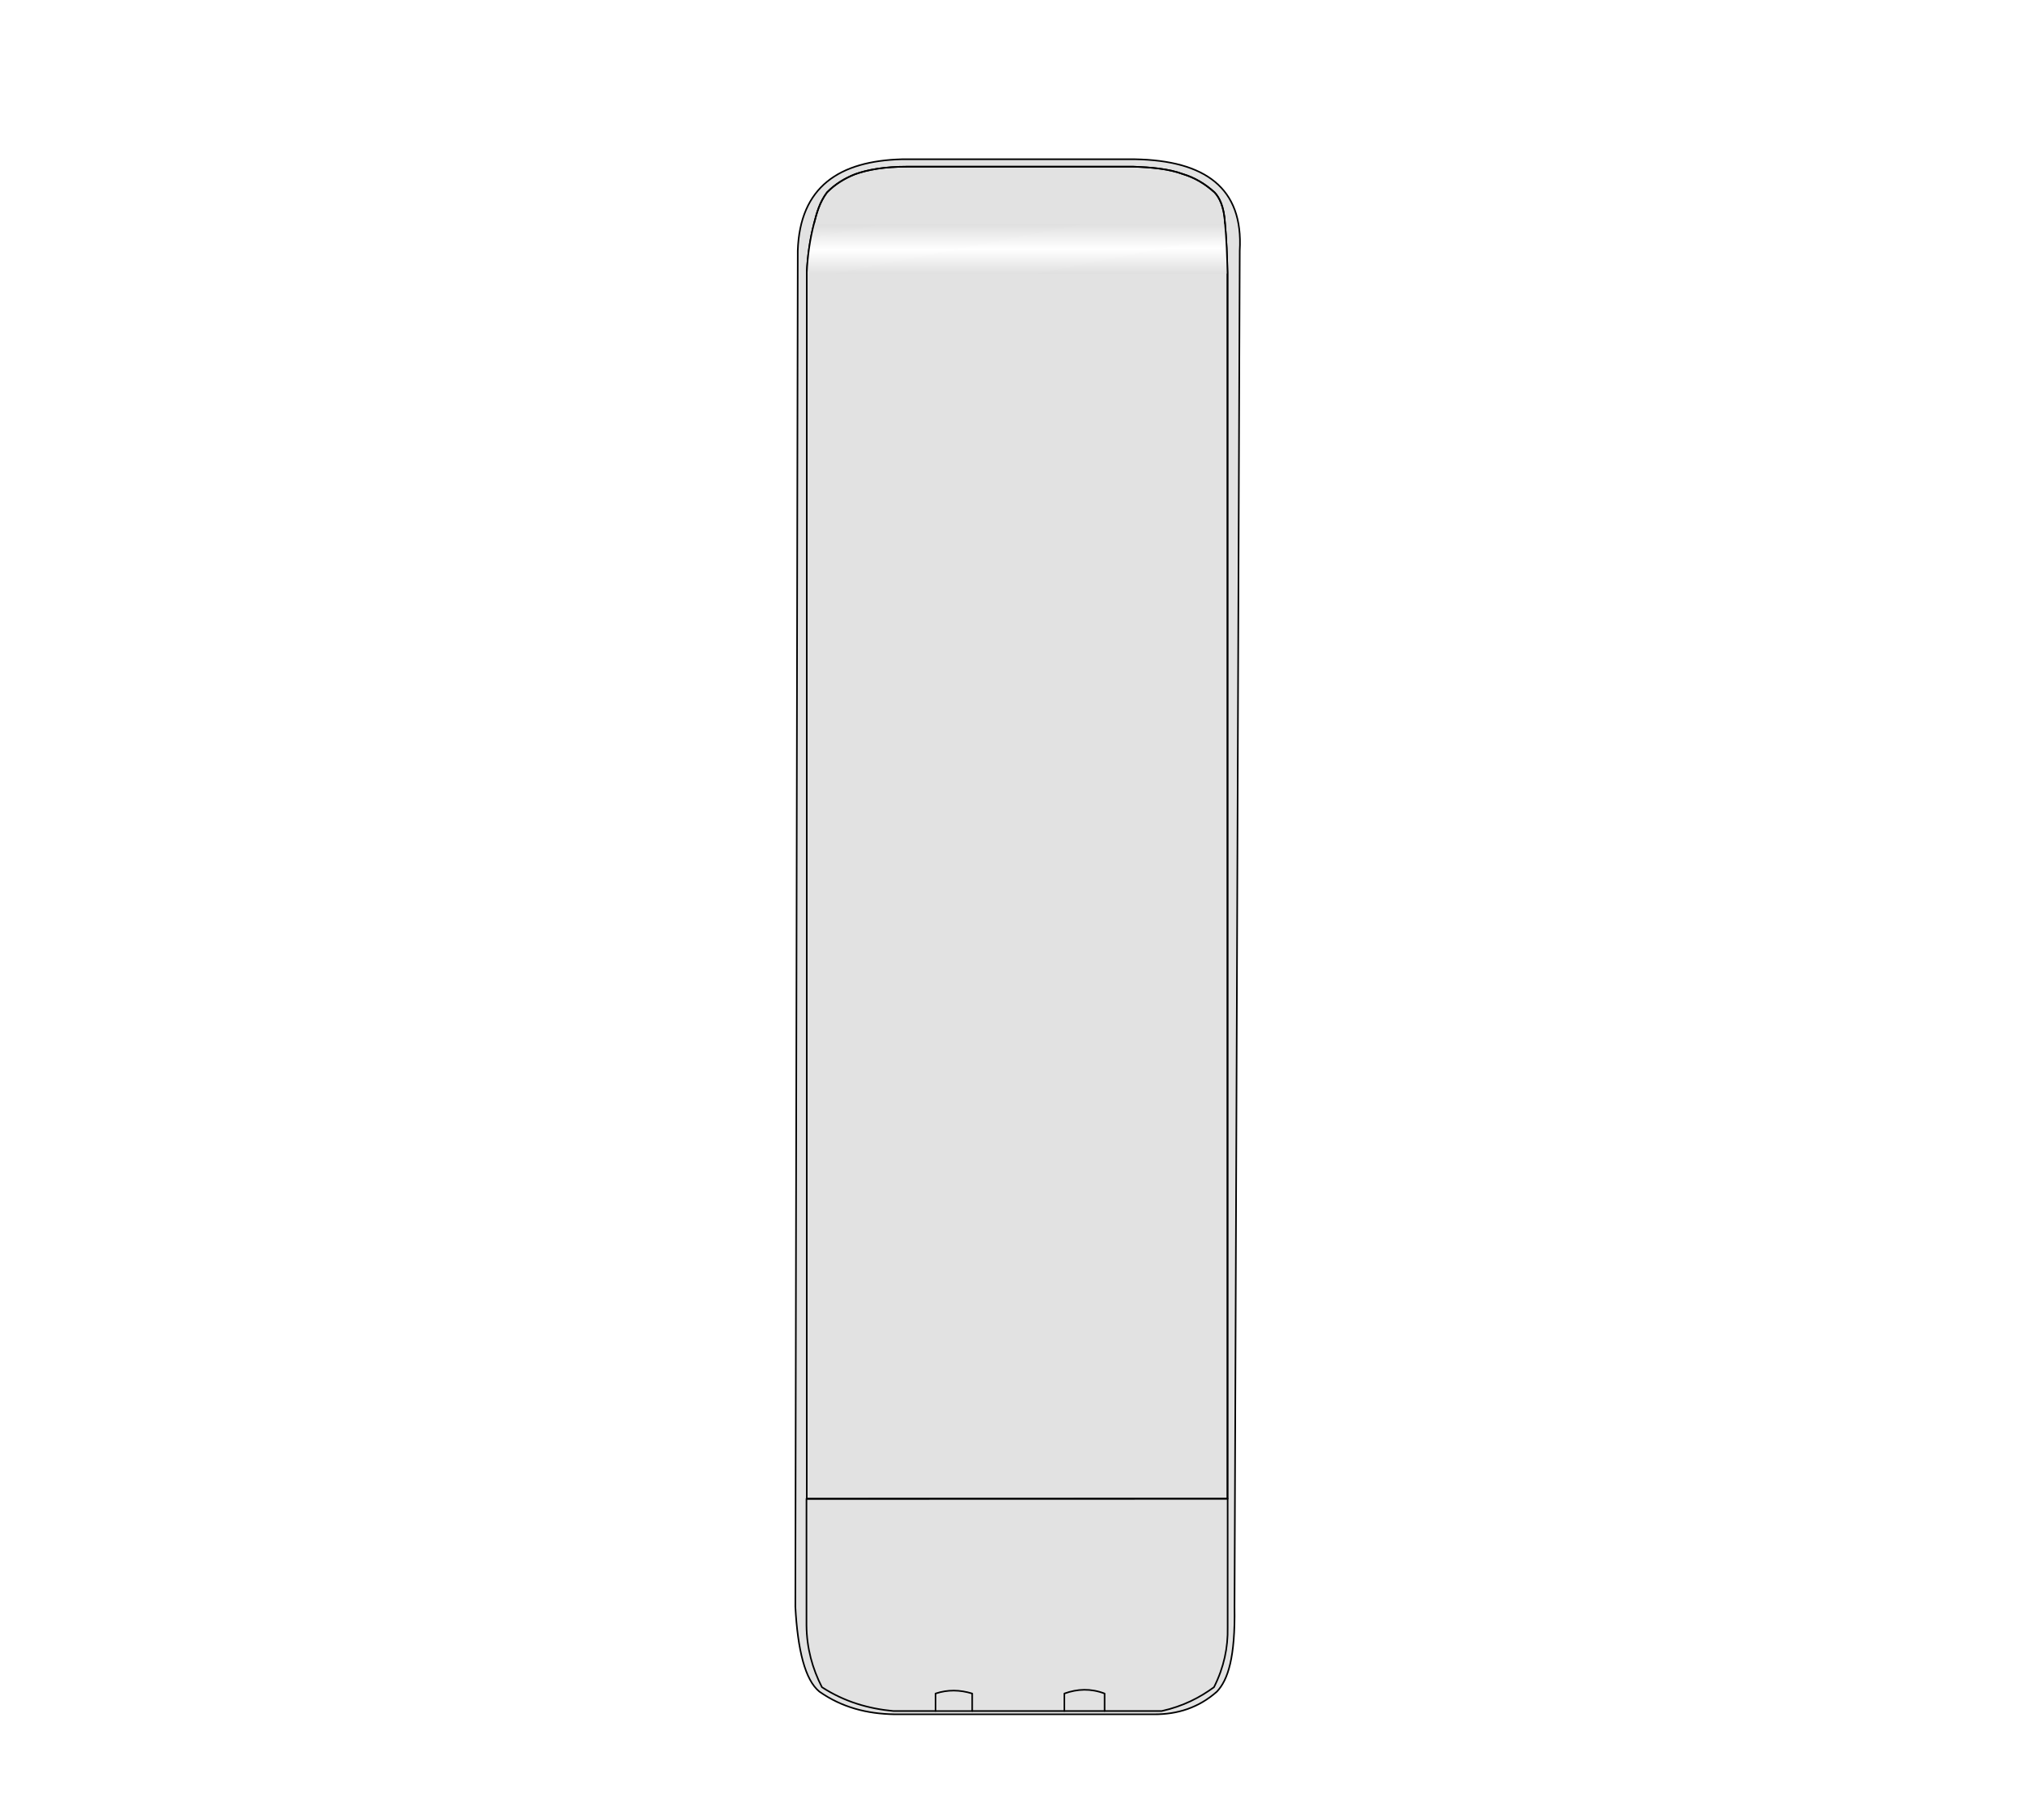
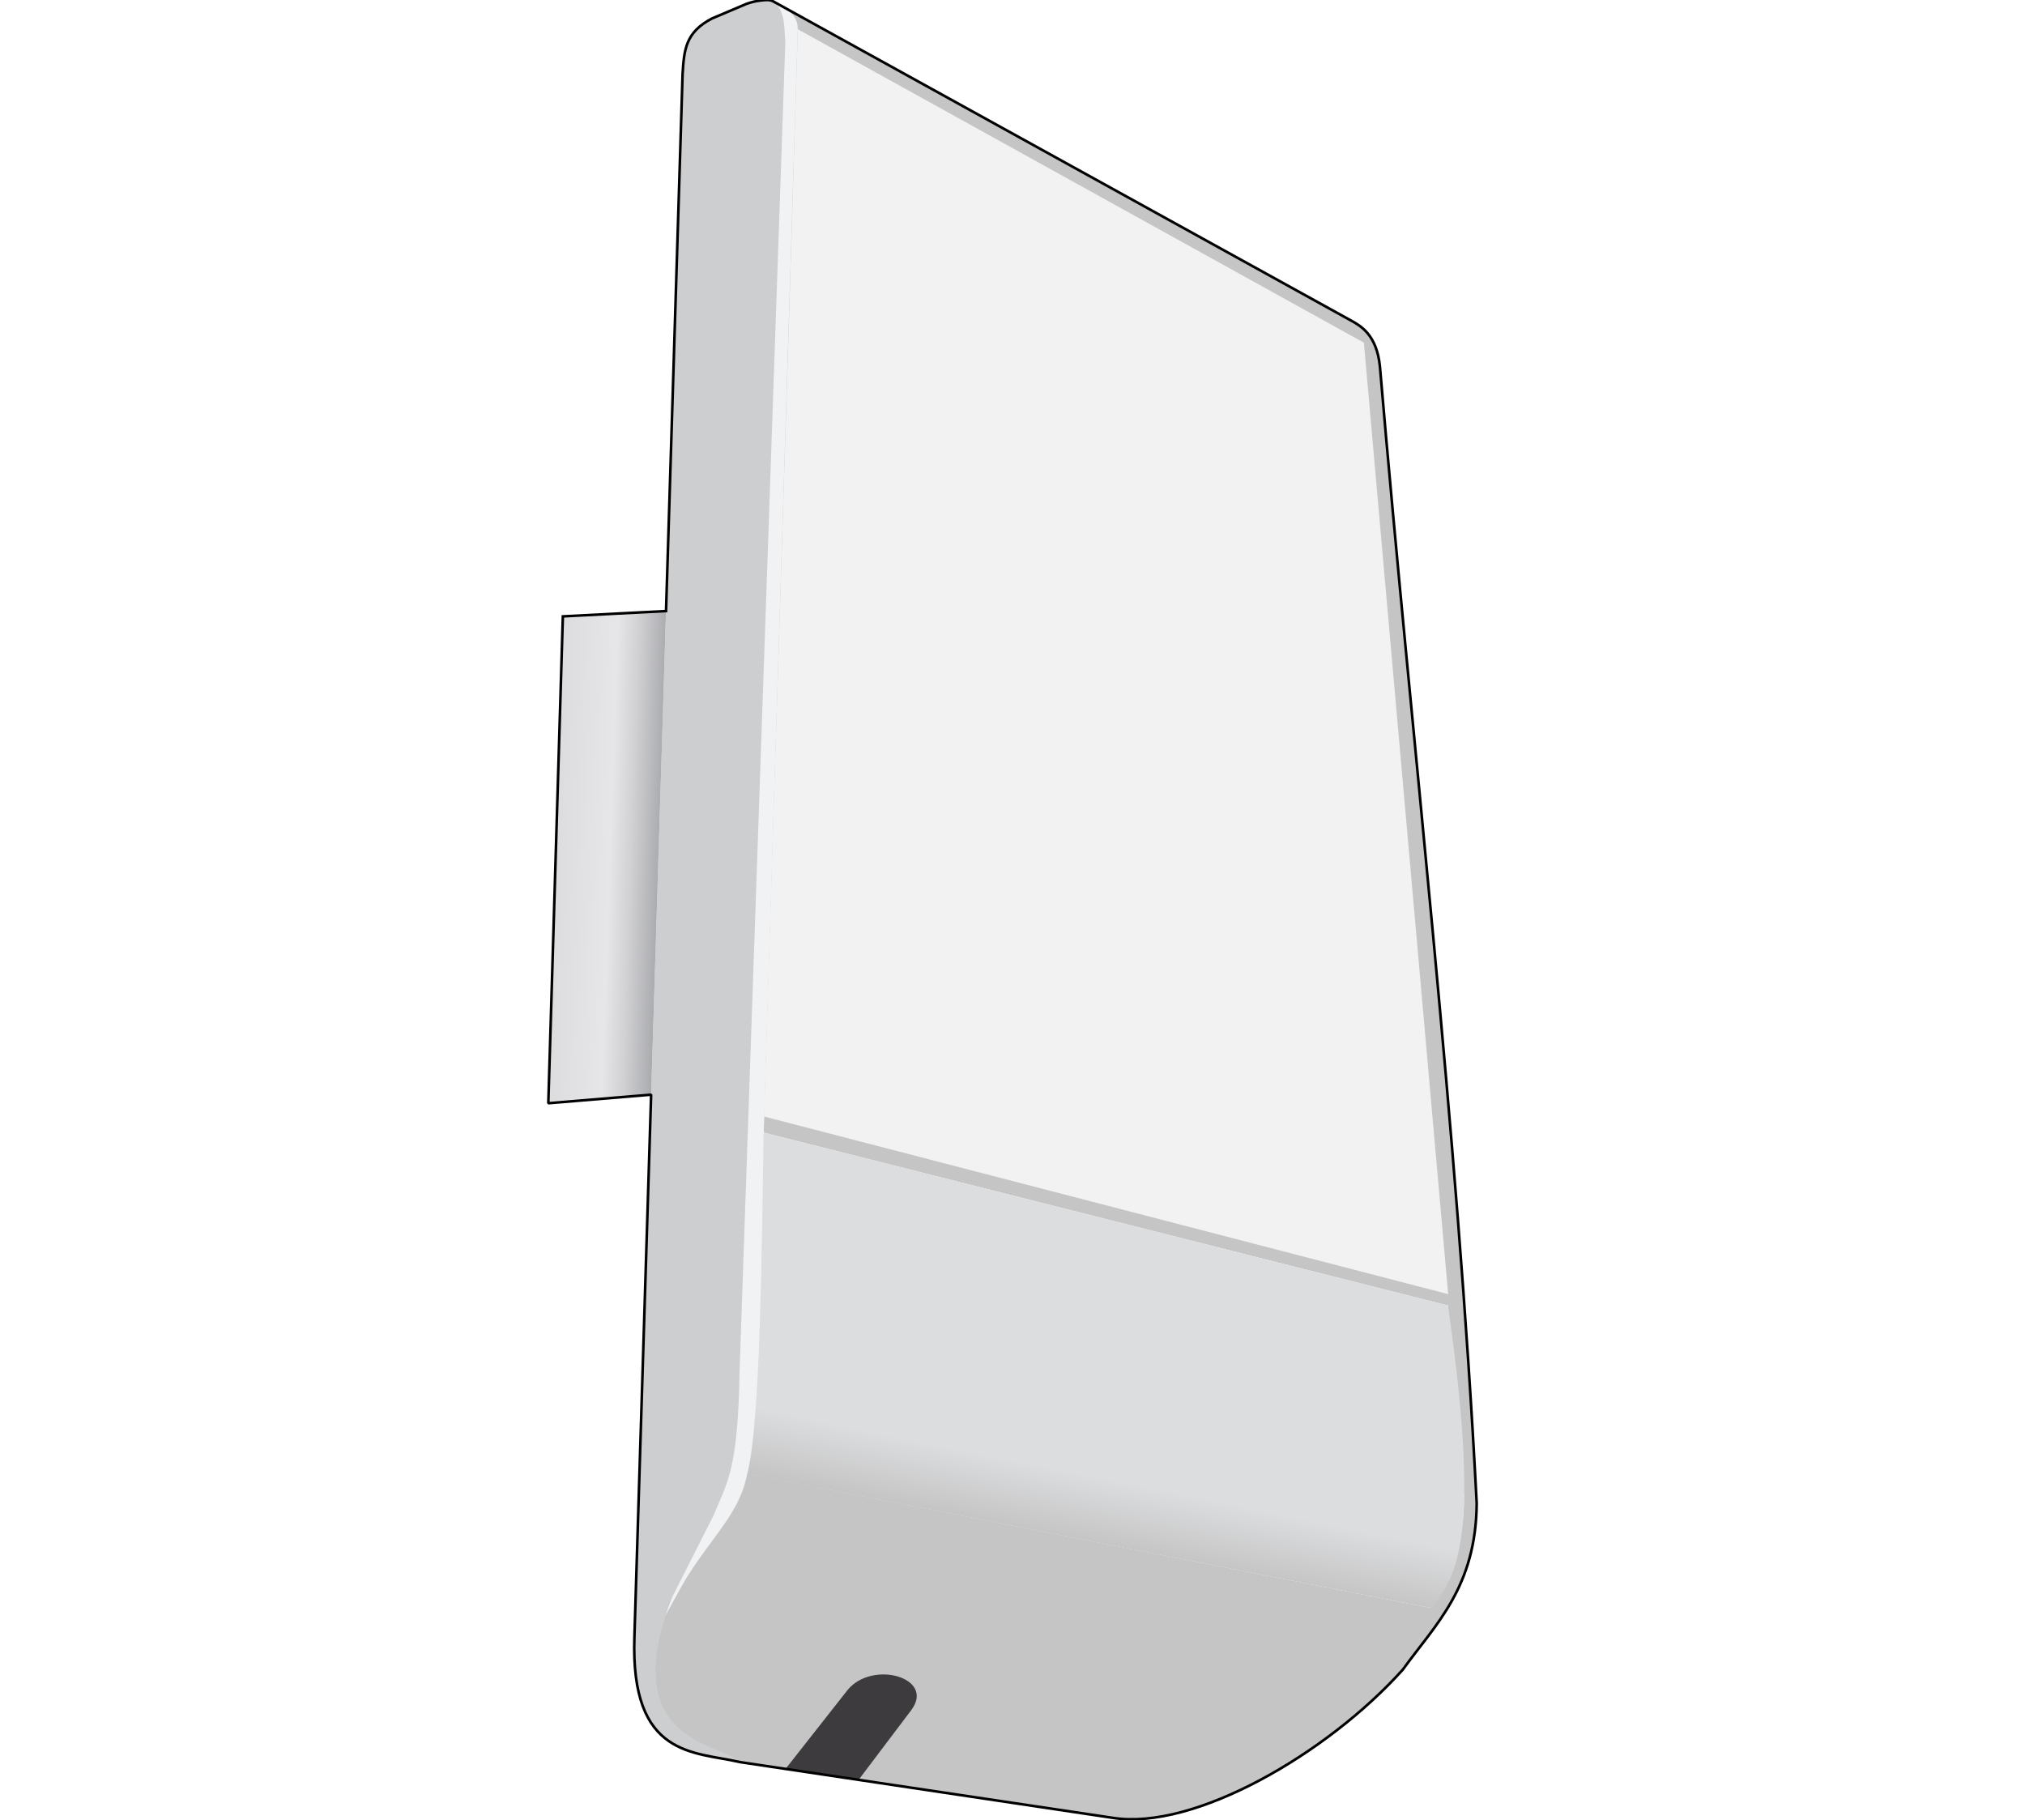
- <svg xmlns="http://www.w3.org/2000/svg" width="100%" height="100%" viewBox="0 0 1280 1150" version="1.1" xml:space="preserve" style="fill-rule:evenodd;clip-rule:evenodd;stroke-linecap:round;stroke-linejoin:round;stroke-miterlimit:1.414;">
-   <g id="Ebene2">
-     <path d="M502.736,1015.73C504.223,1043.08 508.904,1061.94 517.924,1069.3C532.077,1079.26 548.073,1083.39 565.388,1083.65L729.221,1083.65C744.383,1083.81 757.845,1079.37 769.218,1069.3C776.165,1061.93 780.873,1047.86 780.339,1015.73L783.636,158.452C786.056,118.613 761.483,101.484 717.526,100.664L570.096,100.664C530.491,101.752 505.624,118.007 504.262,158.452L502.736,1015.73Z" style="fill:rgb(226,226,226);stroke-width:1px;stroke:black;" />
-     <path d="M509.775,947.341L775.995,947.341L775.995,1028.84C776.267,1041.41 773.663,1053.97 767.366,1066.5C758.365,1073.09 747.903,1078.54 734.301,1081.58L698.221,1081.58L698.221,1070.52C689.477,1067.19 681.024,1067.54 672.78,1070.52L672.78,1081.58L614.527,1081.58L614.527,1070.52C606.772,1068.12 599.049,1067.97 591.364,1070.52L591.364,1081.58L564.66,1081.58C549.01,1080.09 533.847,1075.77 519.536,1066.5C513.535,1054.76 509.936,1041.91 509.775,1027.47L509.775,947.341Z" style="fill:rgb(226,226,226);stroke-width:1px;stroke:black;" />
-     <path d="M509.952,947.386L775.913,947.315L775.913,172.322C775.647,161.869 775.282,151.426 774.319,141.038C773.713,130.531 770.728,124.759 767.741,121.625C761.401,115.875 754.792,112.198 747.974,110.12C738.667,106.639 727.583,105.768 716.187,105.355L573.69,105.355C558.808,105.361 548.52,107.273 540.486,110.12C533.987,112.708 527.96,116.309 522.732,121.625C518.008,127.997 516.275,134.516 514.599,141.038C511.876,151.521 510.465,161.943 509.952,172.322L509.952,947.386Z" style="fill:rgb(226,226,226);stroke-width:1px;stroke:black;" />
-     <g transform="matrix(1,0,0,1,0,-1.12052)">
-       <path d="M591.364,1082.71L614.527,1082.71" style="fill:rgb(226,226,226);stroke-width:1px;stroke:black;" />
+ <svg xmlns="http://www.w3.org/2000/svg" xmlns:xlink="http://www.w3.org/1999/xlink" width="100%" height="100%" viewBox="0 0 1280 1150" version="1.1" xml:space="preserve" style="fill-rule:evenodd;clip-rule:evenodd;stroke-linecap:round;stroke-linejoin:round;stroke-miterlimit:1.414;" id="svg37">
+   <defs id="defs41">
+     <linearGradient id="linearGradient2694">
+       <stop style="stop-color:#c5c5c5;stop-opacity:1;" offset="0" id="stop2688" />
+       <stop style="stop-color:#dcdddf;stop-opacity:1;" offset="0.202" id="stop2690" />
+     </linearGradient>
+     <linearGradient id="linearGradient13380">
+       <stop style="stop-color:#dbdbdd;stop-opacity:1;" offset="0" id="stop13376" />
+       <stop style="stop-color:#e6e6e8;stop-opacity:1;" offset="0.552" id="stop7770" />
+       <stop style="stop-color:#d1d1d3;stop-opacity:1;" offset="0.735" id="stop10601" />
+       <stop style="stop-color:#a8a9ad;stop-opacity:1;" offset="1" id="stop13378" />
+     </linearGradient>
+     <linearGradient xlink:href="#linearGradient13380" id="linearGradient2053" gradientUnits="userSpaceOnUse" x1="157.382" y1="547.864" x2="201.018" y2="549.357" gradientTransform="translate(-671.5858)" />
+     <linearGradient xlink:href="#linearGradient2694" id="linearGradient2055" gradientUnits="userSpaceOnUse" x1="348.199" y1="806.675" x2="372.607" y2="686.466" gradientTransform="translate(-671.5858)" />
+   </defs>
+   <text xml:space="preserve" style="font-style:normal;font-weight:normal;font-size:40px;line-height:1.25;font-family:sans-serif;letter-spacing:0px;word-spacing:0px;fill:#000000;fill-opacity:1;stroke:none" x="1221.752" y="232.715" id="text15531">
+     <tspan id="tspan15529" x="1221.752" y="232.715" />
+   </text>
+   <g id="g11680" transform="matrix(1.648959,0,0,1.648959,-346.4268,-359.429)">
+     <g id="g11645" transform="translate(933.9769,-1.307556)">
+       <path style="fill:#c5c5c5;fill-opacity:1;stroke:none;stroke-width:1px;stroke-linecap:butt;stroke-linejoin:miter;stroke-opacity:1" d="m -431.015,647.287 -0.154,6.159 262.318,66.287 6.159,72.959 c 0.176,18.752 -5.279,31.836 -12.63,43.011 l -263.311,-51.828 -29.93,54.193 -7.13,11.462 c 1.15,13.217 -0.15,27.258 11.861,36.828 l 23.684,8.432 142.76,21.35 c 31.212,4.997 82.254,-24.558 111.226,-56.797 12.586,-17.446 28.094,-31.576 28.336,-63.795 -7.442,-144.697 -24.732,-290.523 -37.098,-435.785 -1.205,-12.271 -7.596,-15.64 -10.87,-17.495 L -427.743,219.672 Z" id="path2039" />
+       <path style="fill:#f1f2f4;fill-opacity:1;stroke:none;stroke-width:1px;stroke-linecap:butt;stroke-linejoin:miter;stroke-opacity:1" d="m -427.743,219.672 c 4.42,2.79 9.655,4.406 9.677,10.812 l -13.07,423.069 c 9.536,42.599 8.759,85.365 -6.309,130.618 -3.553,18.581 -17.409,26.137 -31.117,53.896 z" id="path2041" />
+       <path style="fill:#ccced0;fill-opacity:1;stroke:none;stroke-width:1px;stroke-linecap:butt;stroke-linejoin:miter;stroke-opacity:1" d="m -462.234,247.726 c 0.579,-9.51 1.139,-16.093 11.321,-21.38 l 13.248,-5.619 c 15.076,-5.162 14.218,6.184 14.811,14.726 l -17.538,509.619 c -0.601,38.011 -4.826,42.625 -10.054,55.31 l -15.809,31.25 c -21.777,56.124 19.046,55.714 26.106,63.157 -17.468,-4.087 -42.158,-1.521 -40.549,-48.018 z" id="path2043" />
+       <path style="fill:#3d3b3e;fill-opacity:1;stroke:none;stroke-width:1px;stroke-linecap:butt;stroke-linejoin:miter;stroke-opacity:1" d="m -422.768,897.388 28.008,4.189 20.317,-26.897 c 8.985,-12.37 -15.047,-19.063 -24.502,-7.593 z" id="path2045" />
+       <path style="fill:#f2f2f2;fill-opacity:1;stroke:none;stroke-width:1px;stroke-linecap:butt;stroke-linejoin:miter;stroke-opacity:1" d="m -431.015,647.287 262.257,68.097 -32.314,-364.741 -216.994,-120.159 c -4.167,140.618 -8.639,276.187 -12.949,416.802 z" id="path2047" />
+       <path style="fill:url(#linearGradient2055);fill-opacity:1;stroke:none;stroke-width:1px;stroke-linecap:butt;stroke-linejoin:miter;stroke-opacity:1" d="m -168.851,719.733 c 12.684,87.59 3.807,104.091 -6.471,115.97 l -262.095,-51.484 c 5.088,-19.864 5.532,-87.268 6.248,-130.773 z" id="path2049" />
+       <path style="fill:url(#linearGradient2053);fill-opacity:1;stroke:none;stroke-width:1px;stroke-linecap:butt;stroke-linejoin:miter;stroke-opacity:1" d="m -468.577,453.526 -39.55,2.041 -5.578,186.635 39.413,-3.283 z" id="path2051" />
    </g>
-     <g transform="matrix(1,0,0,1,0,-1.03433)">
-       <path d="M672.78,1082.62L698.221,1082.62" style="fill:rgb(226,226,226);stroke-width:1px;stroke:black;" />
-     </g>
-     <g transform="matrix(1,0,0,1,0,-3.3034)">
-       <path d="M509.952,176.225L775.913,176.225C775.682,165.803 775.365,155.377 774.35,144.911L514.492,144.911C511.53,155.12 510.633,165.655 509.952,176.225Z" style="fill:url(#_Linear1);" />
-     </g>
-     <path d="M509.952,947.386L775.913,947.315L775.913,172.322C775.647,161.869 775.282,151.426 774.319,141.038C773.713,130.531 770.728,124.759 767.741,121.625C761.401,115.875 754.792,112.198 747.974,110.12C738.667,106.639 727.583,105.768 716.187,105.355L573.69,105.355C558.808,105.361 548.52,107.273 540.486,110.12C533.987,112.708 527.96,116.309 522.732,121.625C518.008,127.997 516.275,134.516 514.599,141.038C511.876,151.521 510.465,161.943 509.952,172.322L509.952,947.386Z" style="fill:none;stroke-width:1px;stroke:black;" />
+     <path id="path11647" style="fill:none;fill-opacity:1;stroke:#000000;stroke-width:1px;stroke-linecap:butt;stroke-linejoin:miter;stroke-opacity:1" d="m 501.253,218.218 c -1.421,0.167 -3.057,0.556 -4.941,1.201 l -13.248,5.619 c -10.183,5.287 -10.741,11.869 -11.32,21.379 l -6.344,205.801 -39.549,2.041 -5.578,186.635 39.412,-3.283 -6.406,207.852 c -1.609,46.497 23.082,43.933 40.551,48.02 l 142.76,21.35 c 31.212,4.997 82.254,-24.557 111.227,-56.797 12.586,-17.446 28.094,-31.575 28.336,-63.795 C 768.709,649.543 751.419,503.716 739.053,358.455 737.848,346.183 731.456,342.815 728.182,340.96 l -221.949,-122.596 0.02,0.016 c -1.279,-0.616 -2.864,-0.414 -5,-0.163 z" />
  </g>
-   <defs>
-     <linearGradient id="_Linear1" x1="0" y1="0" x2="1" y2="0" gradientUnits="userSpaceOnUse" gradientTransform="matrix(0.118797,33.1361,-33.1361,0.118797,639.84,144.293)">
-       <stop offset="0%" style="stop-color:rgb(222,222,222);stop-opacity:1" />
-       <stop offset="50%" style="stop-color:white;stop-opacity:1" />
-       <stop offset="100%" style="stop-color:rgb(222,222,222);stop-opacity:1" />
-     </linearGradient>
-   </defs>
</svg>
